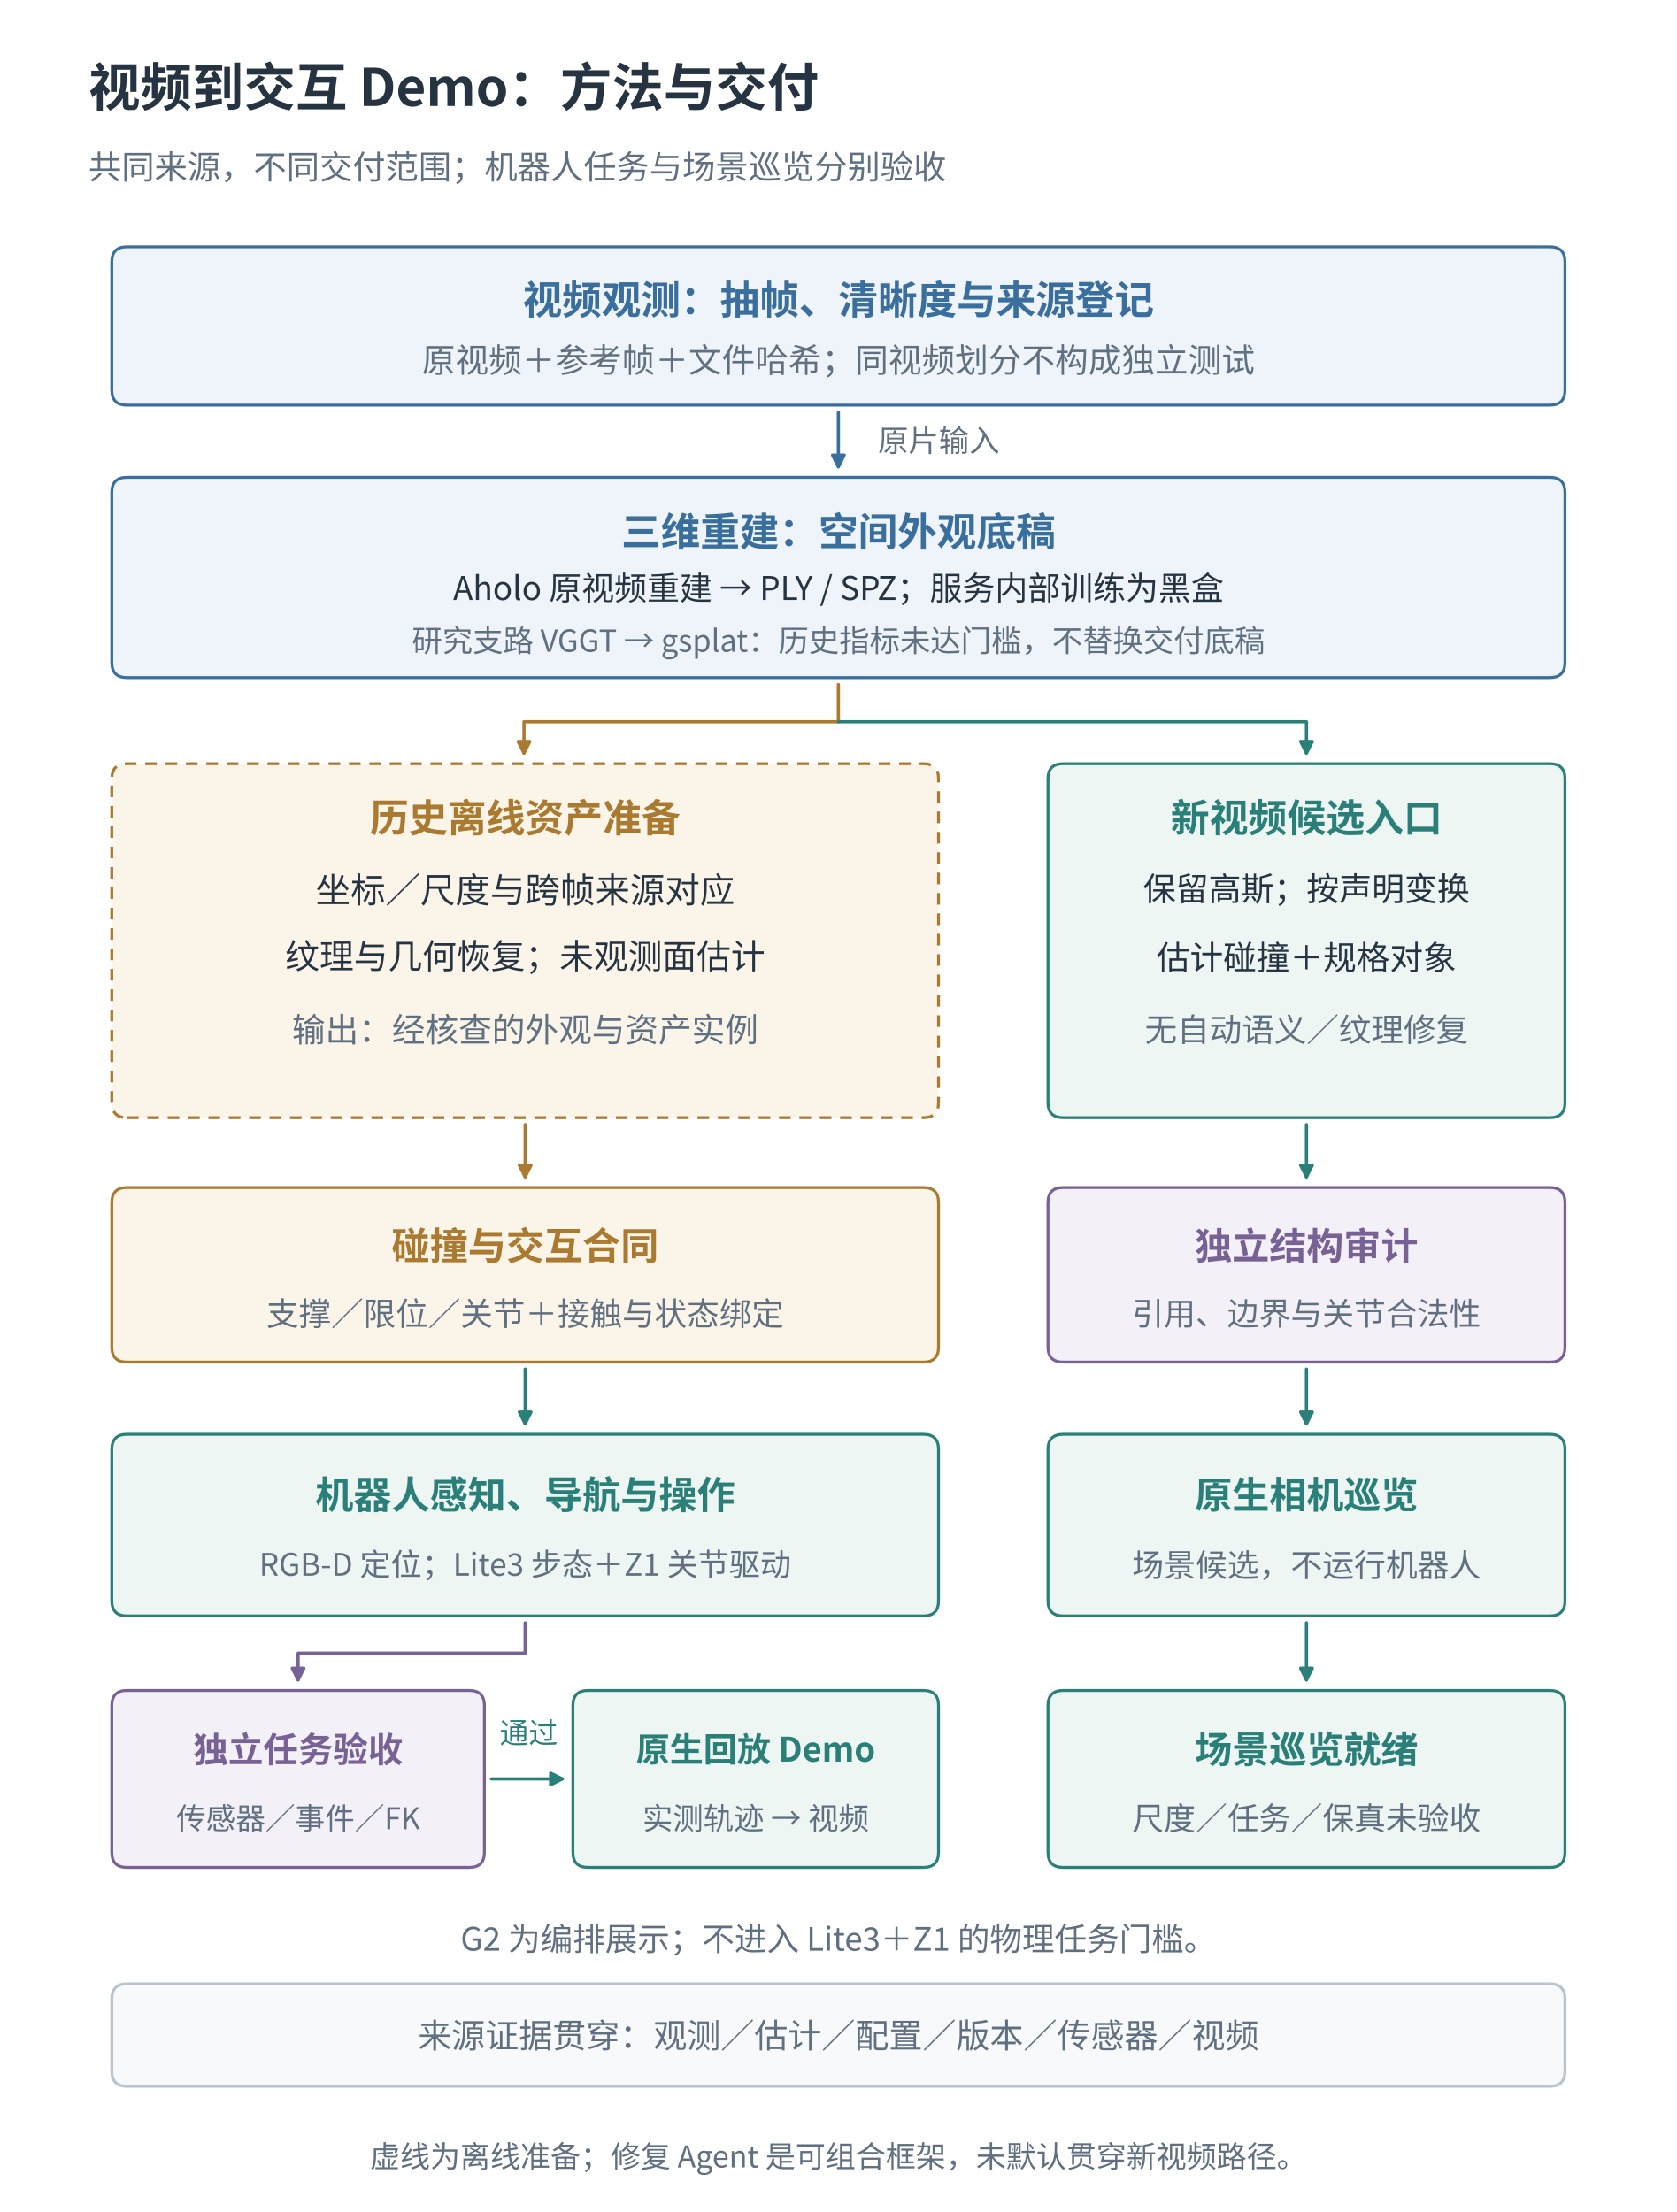
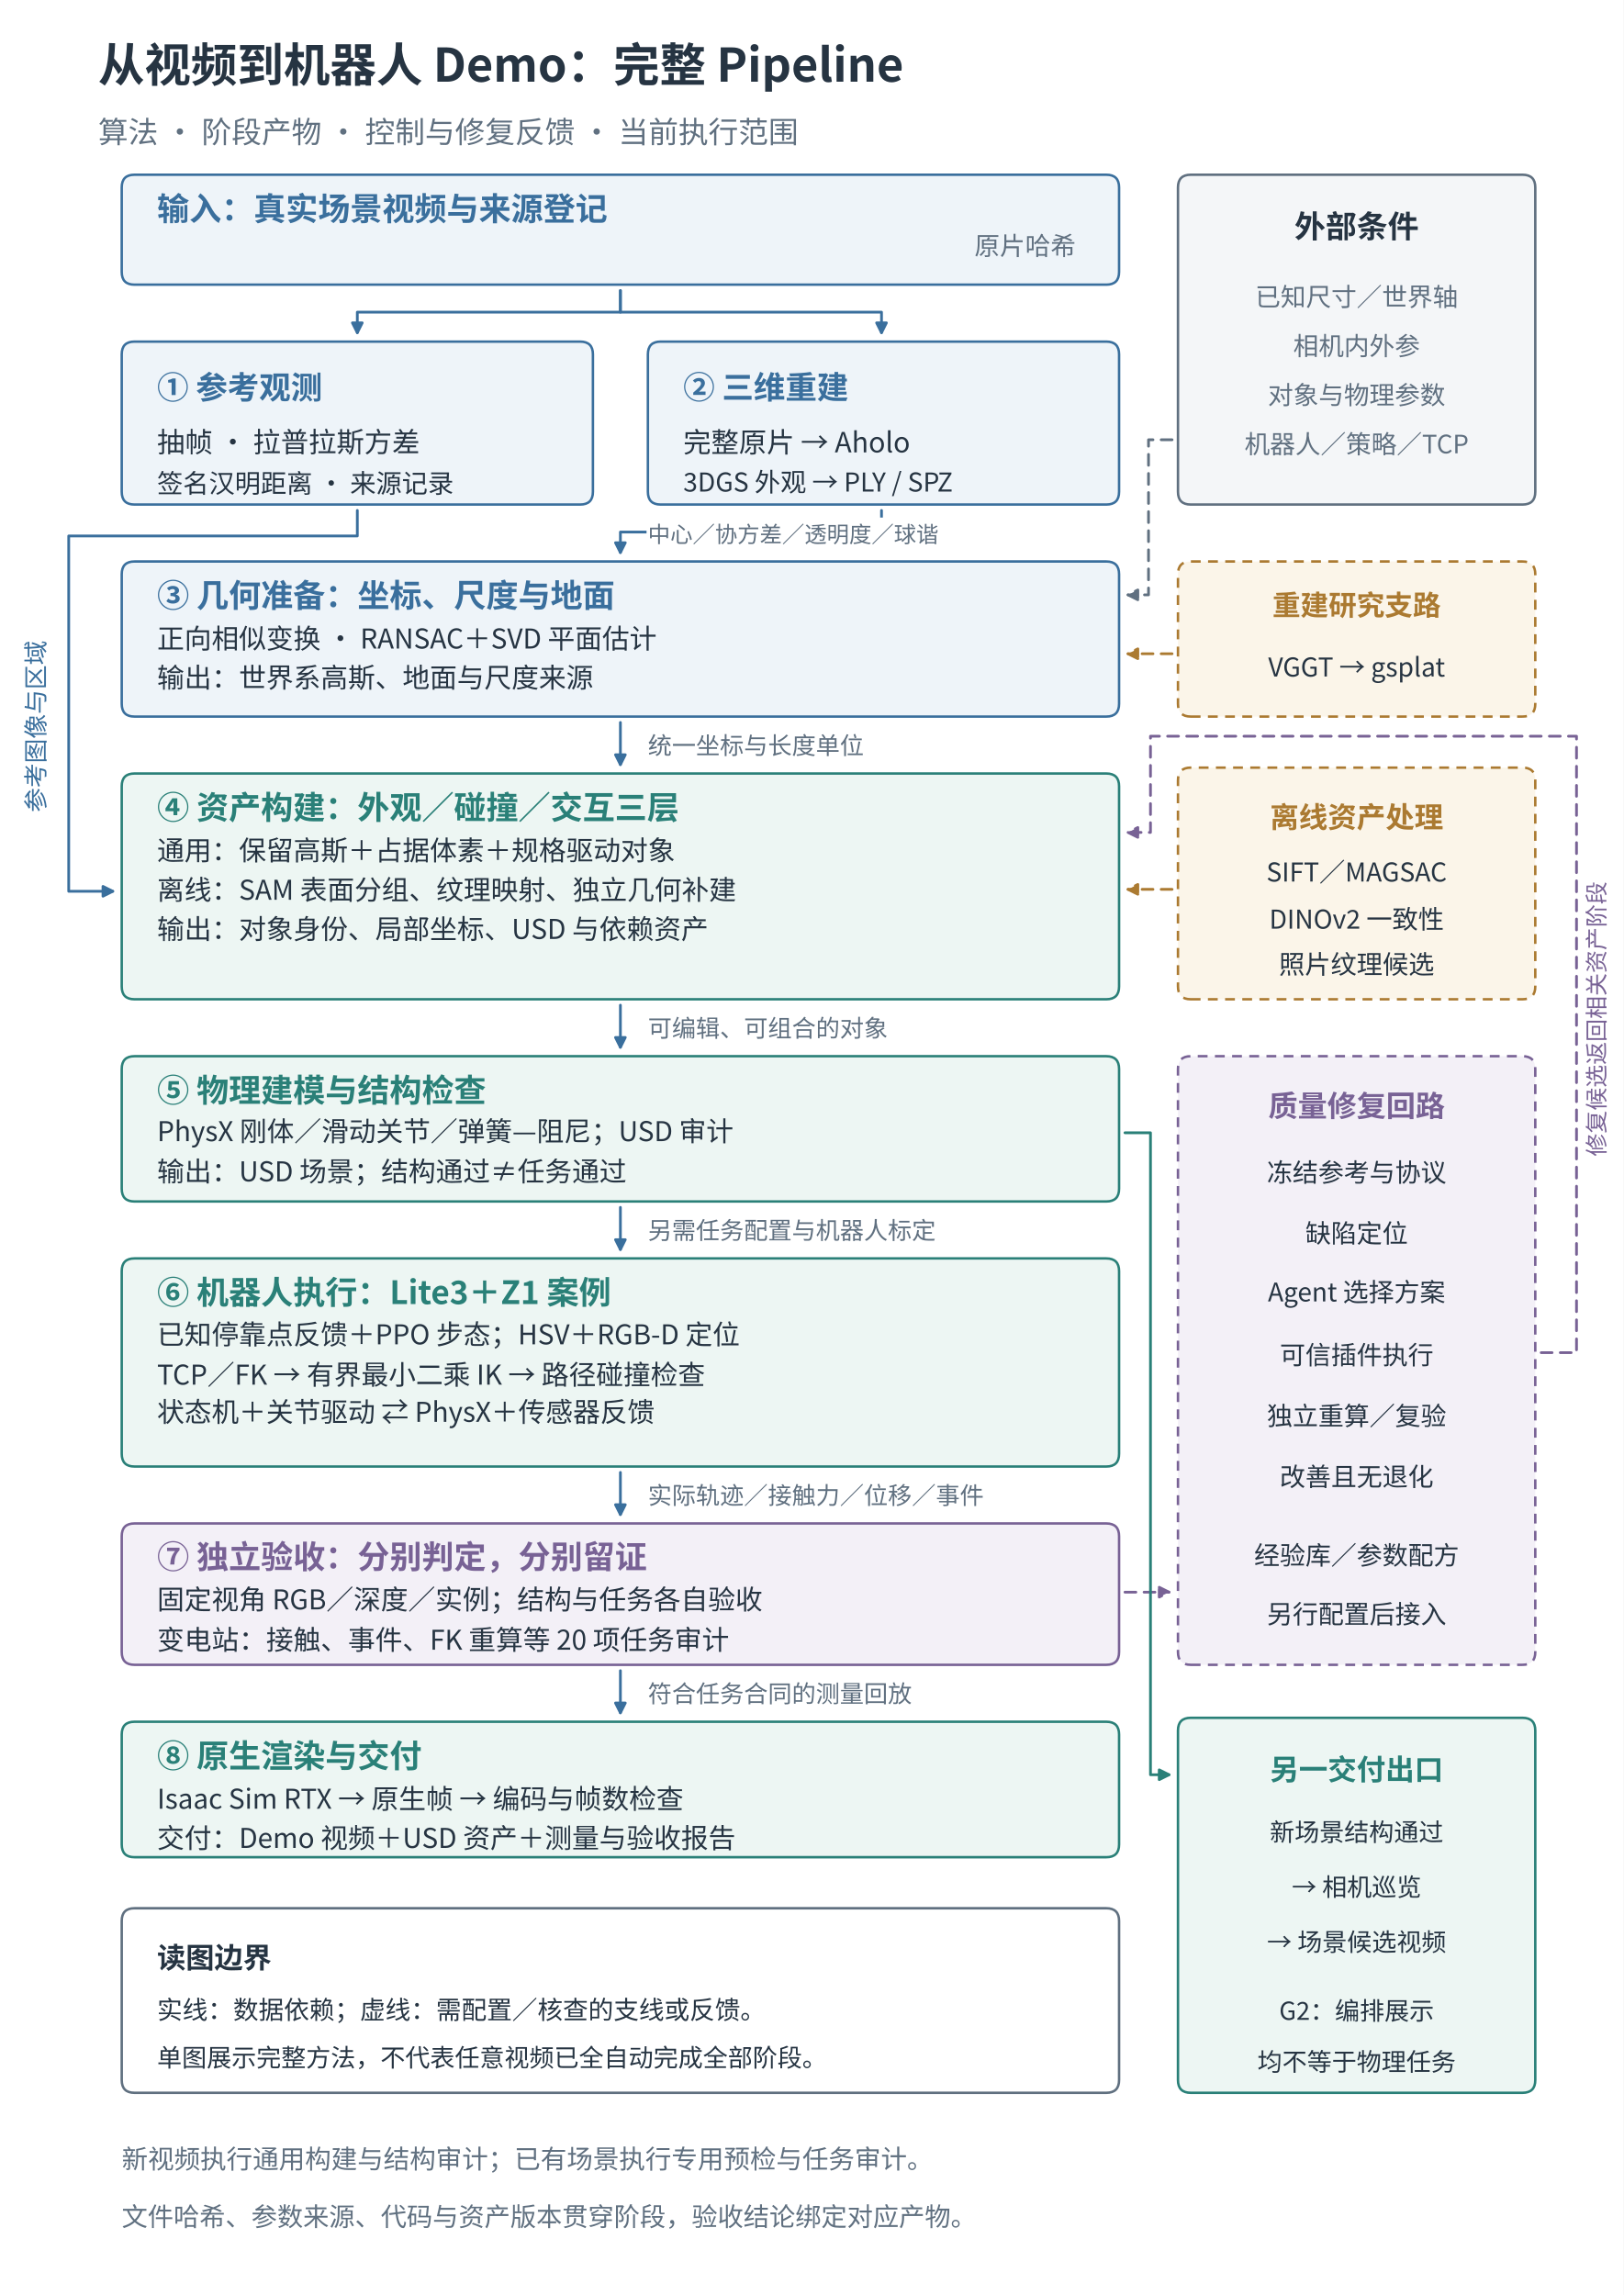
- <svg xmlns="http://www.w3.org/2000/svg" width="518.4pt" height="684pt" viewBox="0 0 518.4 684" version="1.1">
+ <svg xmlns="http://www.w3.org/2000/svg" width="595.44pt" height="841.68pt" viewBox="0 0 595.44 841.68" version="1.1">
  <defs>
    <style type="text/css">*{stroke-linejoin: round; stroke-linecap: butt}</style>
  </defs>
  <g id="figure_1">
    <g id="patch_1">
-       <path d="M 0 684 L 518.4 684 L 518.4 0 L 0 0 z " style="fill: #ffffff" />
+       <path d="M 0 841.68 L 595.44 841.68 L 595.44 0 L 0 0 z " style="fill: #ffffff" />
    </g>
    <g id="axes_1">
      <g id="patch_2">
-         <path d="M 39.24 125.28 L 479.16 125.28 Q 483.84 125.28 483.84 120.6 L 483.84 81 Q 483.84 76.32 479.16 76.32 L 39.24 76.32 Q 34.56 76.32 34.56 81 L 34.56 120.6 Q 34.56 125.28 39.24 125.28 z " clip-path="url(#pc854b49c52)" style="fill: #eef4f9; stroke: #3a6f9d; stroke-width: 0.9; stroke-linejoin: miter" />
+         <path d="M 49.32 104.4 L 405.72 104.4 Q 410.4 104.4 410.4 99.72 L 410.4 68.76 Q 410.4 64.08 405.72 64.08 L 49.32 64.08 Q 44.64 64.08 44.64 68.76 L 44.64 99.72 Q 44.64 104.4 49.32 104.4 z " clip-path="url(#p41fd74f9a5)" style="fill: #eef4f9; stroke: #3a6f9d; stroke-width: 0.9; stroke-linejoin: miter" />
      </g>
      <g id="patch_3">
-         <path d="M 39.24 209.52 L 479.16 209.52 Q 483.84 209.52 483.84 204.84 L 483.84 152.28 Q 483.84 147.6 479.16 147.6 L 39.24 147.6 Q 34.56 147.6 34.56 152.28 L 34.56 204.84 Q 34.56 209.52 39.24 209.52 z " clip-path="url(#pc854b49c52)" style="fill: #eef4f9; stroke: #3a6f9d; stroke-width: 0.9; stroke-linejoin: miter" />
+         <path d="M 49.32 185.04 L 212.76 185.04 Q 217.44 185.04 217.44 180.36 L 217.44 129.96 Q 217.44 125.28 212.76 125.28 L 49.32 125.28 Q 44.64 125.28 44.64 129.96 L 44.64 180.36 Q 44.64 185.04 49.32 185.04 z " clip-path="url(#p41fd74f9a5)" style="fill: #eef4f9; stroke: #3a6f9d; stroke-width: 0.9; stroke-linejoin: miter" />
      </g>
      <g id="patch_4">
-         <path d="M 39.24 345.6 L 285.48 345.6 Q 290.16 345.6 290.16 340.92 L 290.16 240.84 Q 290.16 236.16 285.48 236.16 L 39.24 236.16 Q 34.56 236.16 34.56 240.84 L 34.56 340.92 Q 34.56 345.6 39.24 345.6 z " clip-path="url(#pc854b49c52)" style="fill: #fbf5e9; stroke-dasharray: 3.6,2.7; stroke-dashoffset: 0; stroke: #ab7a31; stroke-width: 0.9; stroke-linejoin: miter" />
+         <path d="M 242.28 185.04 L 405.72 185.04 Q 410.4 185.04 410.4 180.36 L 410.4 129.96 Q 410.4 125.28 405.72 125.28 L 242.28 125.28 Q 237.6 125.28 237.6 129.96 L 237.6 180.36 Q 237.6 185.04 242.28 185.04 z " clip-path="url(#p41fd74f9a5)" style="fill: #eef4f9; stroke: #3a6f9d; stroke-width: 0.9; stroke-linejoin: miter" />
      </g>
      <g id="patch_5">
-         <path d="M 328.68 345.6 L 479.16 345.6 Q 483.84 345.6 483.84 340.92 L 483.84 240.84 Q 483.84 236.16 479.16 236.16 L 328.68 236.16 Q 324 236.16 324 240.84 L 324 340.92 Q 324 345.6 328.68 345.6 z " clip-path="url(#pc854b49c52)" style="fill: #edf6f3; stroke: #2a8078; stroke-width: 0.9; stroke-linejoin: miter" />
+         <path d="M 49.32 262.8 L 405.72 262.8 Q 410.4 262.8 410.4 258.12 L 410.4 210.6 Q 410.4 205.92 405.72 205.92 L 49.32 205.92 Q 44.64 205.92 44.64 210.6 L 44.64 258.12 Q 44.64 262.8 49.32 262.8 z " clip-path="url(#p41fd74f9a5)" style="fill: #eef4f9; stroke: #3a6f9d; stroke-width: 0.9; stroke-linejoin: miter" />
      </g>
      <g id="patch_6">
-         <path d="M 39.24 421.2 L 285.48 421.2 Q 290.16 421.2 290.16 416.52 L 290.16 371.88 Q 290.16 367.2 285.48 367.2 L 39.24 367.2 Q 34.56 367.2 34.56 371.88 L 34.56 416.52 Q 34.56 421.2 39.24 421.2 z " clip-path="url(#pc854b49c52)" style="fill: #fbf5e9; stroke: #ab7a31; stroke-width: 0.9; stroke-linejoin: miter" />
+         <path d="M 49.32 366.48 L 405.72 366.48 Q 410.4 366.48 410.4 361.8 L 410.4 288.36 Q 410.4 283.68 405.72 283.68 L 49.32 283.68 Q 44.64 283.68 44.64 288.36 L 44.64 361.8 Q 44.64 366.48 49.32 366.48 z " clip-path="url(#p41fd74f9a5)" style="fill: #edf6f3; stroke: #2a8078; stroke-width: 0.9; stroke-linejoin: miter" />
      </g>
      <g id="patch_7">
-         <path d="M 328.68 421.2 L 479.16 421.2 Q 483.84 421.2 483.84 416.52 L 483.84 371.88 Q 483.84 367.2 479.16 367.2 L 328.68 367.2 Q 324 367.2 324 371.88 L 324 416.52 Q 324 421.2 328.68 421.2 z " clip-path="url(#pc854b49c52)" style="fill: #f3f0f7; stroke: #786295; stroke-width: 0.9; stroke-linejoin: miter" />
+         <path d="M 49.32 440.64 L 405.72 440.64 Q 410.4 440.64 410.4 435.96 L 410.4 392.04 Q 410.4 387.36 405.72 387.36 L 49.32 387.36 Q 44.64 387.36 44.64 392.04 L 44.64 435.96 Q 44.64 440.64 49.32 440.64 z " clip-path="url(#p41fd74f9a5)" style="fill: #edf6f3; stroke: #2a8078; stroke-width: 0.9; stroke-linejoin: miter" />
      </g>
      <g id="patch_8">
-         <path d="M 39.24 499.68 L 285.48 499.68 Q 290.16 499.68 290.16 495 L 290.16 448.2 Q 290.16 443.52 285.48 443.52 L 39.24 443.52 Q 34.56 443.52 34.56 448.2 L 34.56 495 Q 34.56 499.68 39.24 499.68 z " clip-path="url(#pc854b49c52)" style="fill: #edf6f3; stroke: #2a8078; stroke-width: 0.9; stroke-linejoin: miter" />
+         <path d="M 49.32 537.84 L 405.72 537.84 Q 410.4 537.84 410.4 533.16 L 410.4 466.2 Q 410.4 461.52 405.72 461.52 L 49.32 461.52 Q 44.64 461.52 44.64 466.2 L 44.64 533.16 Q 44.64 537.84 49.32 537.84 z " clip-path="url(#p41fd74f9a5)" style="fill: #edf6f3; stroke: #2a8078; stroke-width: 0.9; stroke-linejoin: miter" />
      </g>
      <g id="patch_9">
-         <path d="M 328.68 499.68 L 479.16 499.68 Q 483.84 499.68 483.84 495 L 483.84 448.2 Q 483.84 443.52 479.16 443.52 L 328.68 443.52 Q 324 443.52 324 448.2 L 324 495 Q 324 499.68 328.68 499.68 z " clip-path="url(#pc854b49c52)" style="fill: #edf6f3; stroke: #2a8078; stroke-width: 0.9; stroke-linejoin: miter" />
+         <path d="M 49.32 610.56 L 405.72 610.56 Q 410.4 610.56 410.4 605.88 L 410.4 563.4 Q 410.4 558.72 405.72 558.72 L 49.32 558.72 Q 44.64 558.72 44.64 563.4 L 44.64 605.88 Q 44.64 610.56 49.32 610.56 z " clip-path="url(#p41fd74f9a5)" style="fill: #f3f0f7; stroke: #786295; stroke-width: 0.9; stroke-linejoin: miter" />
      </g>
      <g id="patch_10">
-         <path d="M 39.24 577.44 L 145.08 577.44 Q 149.76 577.44 149.76 572.76 L 149.76 527.4 Q 149.76 522.72 145.08 522.72 L 39.24 522.72 Q 34.56 522.72 34.56 527.4 L 34.56 572.76 Q 34.56 577.44 39.24 577.44 z " clip-path="url(#pc854b49c52)" style="fill: #f3f0f7; stroke: #786295; stroke-width: 0.9; stroke-linejoin: miter" />
+         <path d="M 49.32 681.12 L 405.72 681.12 Q 410.4 681.12 410.4 676.44 L 410.4 636.12 Q 410.4 631.44 405.72 631.44 L 49.32 631.44 Q 44.64 631.44 44.64 636.12 L 44.64 676.44 Q 44.64 681.12 49.32 681.12 z " clip-path="url(#p41fd74f9a5)" style="fill: #edf6f3; stroke: #2a8078; stroke-width: 0.9; stroke-linejoin: miter" />
      </g>
      <g id="patch_11">
-         <path d="M 181.8 577.44 L 285.48 577.44 Q 290.16 577.44 290.16 572.76 L 290.16 527.4 Q 290.16 522.72 285.48 522.72 L 181.8 522.72 Q 177.12 522.72 177.12 527.4 L 177.12 572.76 Q 177.12 577.44 181.8 577.44 z " clip-path="url(#pc854b49c52)" style="fill: #edf6f3; stroke: #2a8078; stroke-width: 0.9; stroke-linejoin: miter" />
+         <path d="M 436.68 185.04 L 558.36 185.04 Q 563.04 185.04 563.04 180.36 L 563.04 68.76 Q 563.04 64.08 558.36 64.08 L 436.68 64.08 Q 432 64.08 432 68.76 L 432 180.36 Q 432 185.04 436.68 185.04 z " clip-path="url(#p41fd74f9a5)" style="fill: #f4f6f8; stroke: #607080; stroke-width: 0.9; stroke-linejoin: miter" />
      </g>
      <g id="patch_12">
-         <path d="M 328.68 577.44 L 479.16 577.44 Q 483.84 577.44 483.84 572.76 L 483.84 527.4 Q 483.84 522.72 479.16 522.72 L 328.68 522.72 Q 324 522.72 324 527.4 L 324 572.76 Q 324 577.44 328.68 577.44 z " clip-path="url(#pc854b49c52)" style="fill: #edf6f3; stroke: #2a8078; stroke-width: 0.9; stroke-linejoin: miter" />
+         <path d="M 436.68 262.8 L 558.36 262.8 Q 563.04 262.8 563.04 258.12 L 563.04 210.6 Q 563.04 205.92 558.36 205.92 L 436.68 205.92 Q 432 205.92 432 210.6 L 432 258.12 Q 432 262.8 436.68 262.8 z " clip-path="url(#p41fd74f9a5)" style="fill: #fbf5e9; stroke-dasharray: 3.6,2.7; stroke-dashoffset: 0; stroke: #ab7a31; stroke-width: 0.9; stroke-linejoin: miter" />
      </g>
      <g id="patch_13">
-         <path d="M 39.24 645.12 L 479.16 645.12 Q 483.84 645.12 483.84 640.44 L 483.84 618.12 Q 483.84 613.44 479.16 613.44 L 39.24 613.44 Q 34.56 613.44 34.56 618.12 L 34.56 640.44 Q 34.56 645.12 39.24 645.12 z " clip-path="url(#pc854b49c52)" style="fill: #f7f9fa; stroke: #b8c4ce; stroke-width: 0.9; stroke-linejoin: miter" />
+         <path d="M 436.68 366.48 L 558.36 366.48 Q 563.04 366.48 563.04 361.8 L 563.04 286.2 Q 563.04 281.52 558.36 281.52 L 436.68 281.52 Q 432 281.52 432 286.2 L 432 361.8 Q 432 366.48 436.68 366.48 z " clip-path="url(#p41fd74f9a5)" style="fill: #fbf5e9; stroke-dasharray: 3.6,2.7; stroke-dashoffset: 0; stroke: #ab7a31; stroke-width: 0.9; stroke-linejoin: miter" />
      </g>
      <g id="patch_14">
-         <path d="M 259.2 127.44 L 259.2 144.322 " clip-path="url(#pc854b49c52)" style="fill: none; stroke: #3a6f9d; stroke-linecap: round" />
-         <path d="M 261 140.722 L 259.2 144.322 L 257.4 140.722 z " clip-path="url(#pc854b49c52)" style="fill: #3a6f9d; stroke: #3a6f9d; stroke-linecap: round" />
+         <path d="M 436.68 610.56 L 558.36 610.56 Q 563.04 610.56 563.04 605.88 L 563.04 392.04 Q 563.04 387.36 558.36 387.36 L 436.68 387.36 Q 432 387.36 432 392.04 L 432 605.88 Q 432 610.56 436.68 610.56 z " clip-path="url(#p41fd74f9a5)" style="fill: #f3f0f7; stroke-dasharray: 3.6,2.7; stroke-dashoffset: 0; stroke: #786295; stroke-width: 0.9; stroke-linejoin: miter" />
      </g>
      <g id="patch_15">
-         <path d="M 259.2 211.68 L 259.2 223.2 L 162 223.2 L 162 232.882 " clip-path="url(#pc854b49c52)" style="fill: none; stroke: #ab7a31; stroke-linecap: round" />
-         <path d="M 163.8 229.282 L 162 232.882 L 160.2 229.282 z " clip-path="url(#pc854b49c52)" style="fill: #ab7a31; stroke: #ab7a31; stroke-linecap: round" />
+         <path d="M 436.68 767.52 L 558.36 767.52 Q 563.04 767.52 563.04 762.84 L 563.04 634.68 Q 563.04 630 558.36 630 L 436.68 630 Q 432 630 432 634.68 L 432 762.84 Q 432 767.52 436.68 767.52 z " clip-path="url(#p41fd74f9a5)" style="fill: #edf6f3; stroke: #2a8078; stroke-width: 0.9; stroke-linejoin: miter" />
      </g>
      <g id="patch_16">
-         <path d="M 259.2 223.2 L 403.92 223.2 L 403.92 232.882 " clip-path="url(#pc854b49c52)" style="fill: none; stroke: #2a8078; stroke-linecap: round" />
-         <path d="M 405.72 229.282 L 403.92 232.882 L 402.12 229.282 z " clip-path="url(#pc854b49c52)" style="fill: #2a8078; stroke: #2a8078; stroke-linecap: round" />
+         <path d="M 49.32 767.52 L 405.72 767.52 Q 410.4 767.52 410.4 762.84 L 410.4 704.52 Q 410.4 699.84 405.72 699.84 L 49.32 699.84 Q 44.64 699.84 44.64 704.52 L 44.64 762.84 Q 44.64 767.52 49.32 767.52 z " clip-path="url(#p41fd74f9a5)" style="fill: #ffffff; stroke: #607080; stroke-width: 0.9; stroke-linejoin: miter" />
      </g>
      <g id="patch_17">
-         <path d="M 162.36 347.76 L 162.36 363.922 " clip-path="url(#pc854b49c52)" style="fill: none; stroke: #ab7a31; stroke-linecap: round" />
-         <path d="M 164.16 360.322 L 162.36 363.922 L 160.56 360.322 z " clip-path="url(#pc854b49c52)" style="fill: #ab7a31; stroke: #ab7a31; stroke-linecap: round" />
+         <path d="M 227.52 106.56 L 227.52 114.48 L 131.04 114.48 L 131.04 122.002 " clip-path="url(#p41fd74f9a5)" style="fill: none; stroke: #3a6f9d; stroke-linecap: round" />
+         <path d="M 132.84 118.402 L 131.04 122.002 L 129.24 118.402 z " clip-path="url(#p41fd74f9a5)" style="fill: #3a6f9d; stroke: #3a6f9d; stroke-linecap: round" />
      </g>
      <g id="patch_18">
-         <path d="M 403.92 347.76 L 403.92 363.922 " clip-path="url(#pc854b49c52)" style="fill: none; stroke: #2a8078; stroke-linecap: round" />
-         <path d="M 405.72 360.322 L 403.92 363.922 L 402.12 360.322 z " clip-path="url(#pc854b49c52)" style="fill: #2a8078; stroke: #2a8078; stroke-linecap: round" />
+         <path d="M 227.52 106.56 L 227.52 114.48 L 323.28 114.48 L 323.28 122.002 " clip-path="url(#p41fd74f9a5)" style="fill: none; stroke: #3a6f9d; stroke-linecap: round" />
+         <path d="M 325.08 118.402 L 323.28 122.002 L 321.48 118.402 z " clip-path="url(#p41fd74f9a5)" style="fill: #3a6f9d; stroke: #3a6f9d; stroke-linecap: round" />
      </g>
      <g id="patch_19">
-         <path d="M 162.36 423.36 L 162.36 440.242 " clip-path="url(#pc854b49c52)" style="fill: none; stroke: #2a8078; stroke-linecap: round" />
-         <path d="M 164.16 436.642 L 162.36 440.242 L 160.56 436.642 z " clip-path="url(#pc854b49c52)" style="fill: #2a8078; stroke: #2a8078; stroke-linecap: round" />
+         <path d="M 323.28 187.2 L 323.28 195.12 L 227.52 195.12 L 227.52 202.642 " clip-path="url(#p41fd74f9a5)" style="fill: none; stroke: #3a6f9d; stroke-linecap: round" />
+         <path d="M 229.32 199.042 L 227.52 202.642 L 225.72 199.042 z " clip-path="url(#p41fd74f9a5)" style="fill: #3a6f9d; stroke: #3a6f9d; stroke-linecap: round" />
      </g>
      <g id="patch_20">
-         <path d="M 403.92 423.36 L 403.92 440.242 " clip-path="url(#pc854b49c52)" style="fill: none; stroke: #2a8078; stroke-linecap: round" />
-         <path d="M 405.72 436.642 L 403.92 440.242 L 402.12 436.642 z " clip-path="url(#pc854b49c52)" style="fill: #2a8078; stroke: #2a8078; stroke-linecap: round" />
+         <path d="M 227.52 264.96 L 227.52 280.402 " clip-path="url(#p41fd74f9a5)" style="fill: none; stroke: #3a6f9d; stroke-linecap: round" />
+         <path d="M 229.32 276.802 L 227.52 280.402 L 225.72 276.802 z " clip-path="url(#p41fd74f9a5)" style="fill: #3a6f9d; stroke: #3a6f9d; stroke-linecap: round" />
      </g>
      <g id="patch_21">
-         <path d="M 162.36 501.84 L 162.36 511.2 L 92.16 511.2 L 92.16 519.442 " clip-path="url(#pc854b49c52)" style="fill: none; stroke: #786295; stroke-linecap: round" />
-         <path d="M 93.96 515.842 L 92.16 519.442 L 90.36 515.842 z " clip-path="url(#pc854b49c52)" style="fill: #786295; stroke: #786295; stroke-linecap: round" />
+         <path d="M 131.04 187.2 L 131.04 196.56 L 25.2 196.56 L 25.2 326.88 L 41.362 326.88 " clip-path="url(#p41fd74f9a5)" style="fill: none; stroke: #3a6f9d; stroke-linecap: round" />
+         <path d="M 37.762 325.08 L 41.362 326.88 L 37.762 328.68 z " clip-path="url(#p41fd74f9a5)" style="fill: #3a6f9d; stroke: #3a6f9d; stroke-linecap: round" />
      </g>
      <g id="patch_22">
-         <path d="M 151.92 550.08 L 173.842 550.08 " clip-path="url(#pc854b49c52)" style="fill: none; stroke: #2a8078; stroke-linecap: round" />
-         <path d="M 170.242 548.28 L 173.842 550.08 L 170.242 551.88 z " clip-path="url(#pc854b49c52)" style="fill: #2a8078; stroke: #2a8078; stroke-linecap: round" />
+         <path d="M 227.52 368.64 L 227.52 384.082 " clip-path="url(#p41fd74f9a5)" style="fill: none; stroke: #3a6f9d; stroke-linecap: round" />
+         <path d="M 229.32 380.482 L 227.52 384.082 L 225.72 380.482 z " clip-path="url(#p41fd74f9a5)" style="fill: #3a6f9d; stroke: #3a6f9d; stroke-linecap: round" />
      </g>
      <g id="patch_23">
-         <path d="M 403.92 501.84 L 403.92 519.442 " clip-path="url(#pc854b49c52)" style="fill: none; stroke: #2a8078; stroke-linecap: round" />
-         <path d="M 405.72 515.842 L 403.92 519.442 L 402.12 515.842 z " clip-path="url(#pc854b49c52)" style="fill: #2a8078; stroke: #2a8078; stroke-linecap: round" />
+         <path d="M 227.52 442.8 L 227.52 458.242 " clip-path="url(#p41fd74f9a5)" style="fill: none; stroke: #3a6f9d; stroke-linecap: round" />
+         <path d="M 229.32 454.642 L 227.52 458.242 L 225.72 454.642 z " clip-path="url(#p41fd74f9a5)" style="fill: #3a6f9d; stroke: #3a6f9d; stroke-linecap: round" />
+       </g>
+       <g id="patch_24">
+         <path d="M 227.52 540 L 227.52 555.442 " clip-path="url(#p41fd74f9a5)" style="fill: none; stroke: #3a6f9d; stroke-linecap: round" />
+         <path d="M 229.32 551.842 L 227.52 555.442 L 225.72 551.842 z " clip-path="url(#p41fd74f9a5)" style="fill: #3a6f9d; stroke: #3a6f9d; stroke-linecap: round" />
+       </g>
+       <g id="patch_25">
+         <path d="M 227.52 612.72 L 227.52 628.162 " clip-path="url(#p41fd74f9a5)" style="fill: none; stroke: #3a6f9d; stroke-linecap: round" />
+         <path d="M 229.32 624.562 L 227.52 628.162 L 225.72 624.562 z " clip-path="url(#p41fd74f9a5)" style="fill: #3a6f9d; stroke: #3a6f9d; stroke-linecap: round" />
+       </g>
+       <g id="patch_26">
+         <path d="M 429.84 161.28 L 421.2 161.28 L 421.2 218.16 L 413.678 218.16 " clip-path="url(#p41fd74f9a5)" style="fill: none; stroke-dasharray: 4,3; stroke-dashoffset: 0; stroke: #607080; stroke-linecap: round" />
+         <path d="M 417.278 219.96 L 413.678 218.16 L 417.278 216.36 z " clip-path="url(#p41fd74f9a5)" style="fill: #607080; stroke-dasharray: 4,3; stroke-dashoffset: 0; stroke: #607080; stroke-linecap: round" />
+       </g>
+       <g id="patch_27">
+         <path d="M 429.84 239.76 L 413.678 239.76 " clip-path="url(#p41fd74f9a5)" style="fill: none; stroke-dasharray: 4,3; stroke-dashoffset: 0; stroke: #ab7a31; stroke-linecap: round" />
+         <path d="M 417.278 241.56 L 413.678 239.76 L 417.278 237.96 z " clip-path="url(#p41fd74f9a5)" style="fill: #ab7a31; stroke-dasharray: 4,3; stroke-dashoffset: 0; stroke: #ab7a31; stroke-linecap: round" />
+       </g>
+       <g id="patch_28">
+         <path d="M 429.84 326.16 L 413.678 326.16 " clip-path="url(#p41fd74f9a5)" style="fill: none; stroke-dasharray: 4,3; stroke-dashoffset: 0; stroke: #ab7a31; stroke-linecap: round" />
+         <path d="M 417.278 327.96 L 413.678 326.16 L 417.278 324.36 z " clip-path="url(#p41fd74f9a5)" style="fill: #ab7a31; stroke-dasharray: 4,3; stroke-dashoffset: 0; stroke: #ab7a31; stroke-linecap: round" />
+       </g>
+       <g id="patch_29">
+         <path d="M 412.56 583.92 L 428.722 583.92 " clip-path="url(#p41fd74f9a5)" style="fill: none; stroke-dasharray: 4,3; stroke-dashoffset: 0; stroke: #786295; stroke-linecap: round" />
+         <path d="M 425.122 582.12 L 428.722 583.92 L 425.122 585.72 z " clip-path="url(#p41fd74f9a5)" style="fill: #786295; stroke-dasharray: 4,3; stroke-dashoffset: 0; stroke: #786295; stroke-linecap: round" />
+       </g>
+       <g id="patch_30">
+         <path d="M 565.2 496.08 L 578.16 496.08 L 578.16 270 L 421.92 270 L 421.92 305.28 L 413.678 305.28 " clip-path="url(#p41fd74f9a5)" style="fill: none; stroke-dasharray: 4,3; stroke-dashoffset: 0; stroke: #786295; stroke-linecap: round" />
+         <path d="M 417.278 307.08 L 413.678 305.28 L 417.278 303.48 z " clip-path="url(#p41fd74f9a5)" style="fill: #786295; stroke-dasharray: 4,3; stroke-dashoffset: 0; stroke: #786295; stroke-linecap: round" />
+       </g>
+       <g id="patch_31">
+         <path d="M 412.56 415.44 L 421.92 415.44 L 421.92 650.88 L 428.722 650.88 " clip-path="url(#p41fd74f9a5)" style="fill: none; stroke: #2a8078; stroke-linecap: round" />
+         <path d="M 425.122 649.08 L 428.722 650.88 L 425.122 652.68 z " clip-path="url(#p41fd74f9a5)" style="fill: #2a8078; stroke: #2a8078; stroke-linecap: round" />
      </g>
      <g id="text_1">
-         <text style="font-weight: 700; font-size: 16px; font-family: 'Noto Sans CJK SC'; text-anchor: start; fill: #263442" x="27.36" y="32.784" transform="rotate(-0 27.36 32.78375)">视频到交互 Demo：方法与交付</text>
+         <text style="font-weight: 700; font-size: 17px; font-family: 'Noto Sans CJK SC'; text-anchor: start; fill: #263442" x="36" y="29.97" transform="rotate(-0 36 29.97047)">从视频到机器人 Demo：完整 Pipeline</text>
      </g>
      <g id="text_2">
-         <text style="font-size: 10.2px; font-family: 'Noto Sans CJK SC'; text-anchor: start; fill: #607080" x="27.36" y="55.349" transform="rotate(-0 27.36 55.34944)">共同来源，不同交付范围；机器人任务与场景巡览分别验收</text>
+         <text style="font-size: 11px; font-family: 'Noto Sans CJK SC'; text-anchor: start; fill: #607080" x="36" y="52.414" transform="rotate(-0 36 52.41398)">算法 · 阶段产物 · 控制与修复反馈 · 当前执行范围</text>
      </g>
      <g id="text_3">
-         <text style="font-weight: 700; font-size: 12.2px; font-family: 'Noto Sans CJK SC'; text-anchor: middle; fill: #3a6f9d" x="259.2" y="97.125" transform="rotate(-0 259.2 97.12519)">视频观测：抽帧、清晰度与来源登记</text>
+         <text style="font-weight: 700; font-size: 11.8px; font-family: 'Noto Sans CJK SC'; text-anchor: start; fill: #3a6f9d" x="57.6" y="80.845" transform="rotate(-0 57.6 80.84548)">输入：真实场景视频与来源登记</text>
      </g>
      <g id="text_4">
-         <text style="font-size: 10.3px; font-family: 'Noto Sans CJK SC'; text-anchor: middle; fill: #607080" x="259.2" y="115.105" transform="rotate(-0 259.2 115.1046)">原视频＋参考帧＋文件哈希；同视频划分不构成独立测试</text>
+         <text style="font-size: 9.3px; font-family: 'Noto Sans CJK SC'; text-anchor: end; fill: #607080" x="394.56" y="93.53" transform="rotate(-0 394.56 93.52964)">原片哈希</text>
      </g>
      <g id="text_5">
-         <text style="font-size: 9.4px; font-family: 'Noto Sans CJK SC'; text-anchor: start; fill: #607080" x="271.44" y="139.656" transform="rotate(-0 271.44 139.6564)">原片输入</text>
+         <text style="font-weight: 700; font-size: 11.6px; font-family: 'Noto Sans CJK SC'; text-anchor: start; fill: #3a6f9d" x="57.6" y="146.306" transform="rotate(-0 57.6 146.306)">① 参考观测</text>
      </g>
      <g id="text_6">
-         <text style="font-weight: 700; font-size: 12.2px; font-family: 'Noto Sans CJK SC'; text-anchor: middle; fill: #3a6f9d" x="259.2" y="168.839" transform="rotate(-0 259.2 168.8389)">三维重建：空间外观底稿</text>
+         <text style="font-size: 10.2px; font-family: 'Noto Sans CJK SC'; text-anchor: start; fill: #263442" x="57.6" y="165.835" transform="rotate(-0 57.6 165.8354)">抽帧 · 拉普拉斯方差</text>
      </g>
      <g id="text_7">
-         <text style="font-size: 10.1px; font-family: 'Noto Sans CJK SC'; text-anchor: middle; fill: #263442" x="259.2" y="185.528" transform="rotate(-0 259.2 185.5277)">Aholo 原视频重建 → PLY / SPZ；服务内部训练为黑盒</text>
+         <text style="font-size: 9.5px; font-family: 'Noto Sans CJK SC'; text-anchor: start; fill: #263442" x="57.6" y="180.73" transform="rotate(-0 57.6 180.73)">签名汉明距离 · 来源记录</text>
      </g>
      <g id="text_8">
-         <text style="font-size: 9.4px; font-family: 'Noto Sans CJK SC'; text-anchor: middle; fill: #607080" x="259.2" y="201.536" transform="rotate(-0 259.2 201.5356)">研究支路 VGGT → gsplat：历史指标未达门槛，不替换交付底稿</text>
+         <text style="font-weight: 700; font-size: 11.6px; font-family: 'Noto Sans CJK SC'; text-anchor: start; fill: #3a6f9d" x="250.56" y="146.253" transform="rotate(-0 250.56 146.2534)">② 三维重建</text>
      </g>
      <g id="text_9">
-         <text style="font-weight: 700; font-size: 12px; font-family: 'Noto Sans CJK SC'; text-anchor: middle; fill: #ab7a31" x="162.36" y="257.262" transform="rotate(-0 162.36 257.2622)">历史离线资产准备</text>
+         <text style="font-size: 10.2px; font-family: 'Noto Sans CJK SC'; text-anchor: start; fill: #263442" x="250.56" y="165.912" transform="rotate(-0 250.56 165.9119)">完整原片 → Aholo</text>
      </g>
      <g id="text_10">
-         <text style="font-size: 10.8px; font-family: 'Noto Sans CJK SC'; text-anchor: middle; fill: #263442" x="162.36" y="279.149" transform="rotate(-0 162.36 279.1491)">坐标／尺度与跨帧来源对应</text>
+         <text style="font-size: 9.5px; font-family: 'Noto Sans CJK SC'; text-anchor: start; fill: #263442" x="250.56" y="180.264" transform="rotate(-0 250.56 180.2639)">3DGS 外观 → PLY / SPZ</text>
      </g>
      <g id="text_11">
-         <text style="font-size: 10.6px; font-family: 'Noto Sans CJK SC'; text-anchor: middle; fill: #263442" x="162.36" y="299.53" transform="rotate(-0 162.36 299.5298)">纹理与几何恢复；未观测面估计</text>
+         <g id="patch_32">
+           <path d="M 237.108 201.867 L 344.692 201.867 L 344.692 189.813 L 237.108 189.813 z " style="fill: #ffffff" />
+         </g>
+         <text style="font-size: 8.2px; font-family: 'Noto Sans CJK SC'; text-anchor: start; fill: #607080" x="237.6" y="198.952" transform="rotate(-0 237.6 198.9515)">中心／协方差／透明度／球谐</text>
      </g>
      <g id="text_12">
-         <text style="font-size: 10.3px; font-family: 'Noto Sans CJK SC'; text-anchor: middle; fill: #607080" x="162.36" y="322.154" transform="rotate(-0 162.36 322.154)">输出：经核查的外观与资产实例</text>
+         <text style="font-weight: 700; font-size: 11.8px; font-family: 'Noto Sans CJK SC'; text-anchor: start; fill: #3a6f9d" x="57.6" y="222.662" transform="rotate(-0 57.6 222.6615)">③ 几何准备：坐标、尺度与地面</text>
      </g>
      <g id="text_13">
-         <text style="font-weight: 700; font-size: 12px; font-family: 'Noto Sans CJK SC'; text-anchor: middle; fill: #2a8078" x="403.92" y="257.25" transform="rotate(-0 403.92 257.25)">新视频候选入口</text>
+         <text style="font-size: 10px; font-family: 'Noto Sans CJK SC'; text-anchor: start; fill: #263442" x="57.6" y="237.835" transform="rotate(-0 57.6 237.8352)">正向相似变换 · RANSAC＋SVD 平面估计</text>
      </g>
      <g id="text_14">
-         <text style="font-size: 10.1px; font-family: 'Noto Sans CJK SC'; text-anchor: middle; fill: #263442" x="403.92" y="278.515" transform="rotate(-0 403.92 278.515)">保留高斯；按声明变换</text>
+         <text style="font-size: 10px; font-family: 'Noto Sans CJK SC'; text-anchor: start; fill: #263442" x="57.6" y="252.15" transform="rotate(-0 57.6 252.15)">输出：世界系高斯、地面与尺度来源</text>
      </g>
      <g id="text_15">
-         <text style="font-size: 10.3px; font-family: 'Noto Sans CJK SC'; text-anchor: middle; fill: #263442" x="403.92" y="299.855" transform="rotate(-0 403.92 299.8549)">估计碰撞＋规格对象</text>
+         <text style="font-size: 8.8px; font-family: 'Noto Sans CJK SC'; text-anchor: start; fill: #607080" x="237.6" y="276.615" transform="rotate(-0 237.6 276.6149)">统一坐标与长度单位</text>
      </g>
      <g id="text_16">
-         <text style="font-size: 10px; font-family: 'Noto Sans CJK SC'; text-anchor: middle; fill: #607080" x="403.92" y="322.04" transform="rotate(-0 403.92 322.04)">无自动语义／纹理修复</text>
+         <text style="font-weight: 700; font-size: 11.8px; font-family: 'Noto Sans CJK SC'; text-anchor: start; fill: #2a8078" x="57.6" y="300.404" transform="rotate(-0 57.6 300.404)">④ 资产构建：外观／碰撞／交互三层</text>
      </g>
      <g id="text_17">
-         <text style="font-weight: 700; font-size: 11.8px; font-family: 'Noto Sans CJK SC'; text-anchor: middle; fill: #ab7a31" x="162.36" y="389.569" transform="rotate(-0 162.36 389.5695)">碰撞与交互合同</text>
+         <text style="font-size: 10px; font-family: 'Noto Sans CJK SC'; text-anchor: start; fill: #263442" x="57.6" y="315.505" transform="rotate(-0 57.6 315.5053)">通用：保留高斯＋占据体素＋规格驱动对象</text>
      </g>
      <g id="text_18">
-         <text style="font-size: 10px; font-family: 'Noto Sans CJK SC'; text-anchor: middle; fill: #607080" x="162.36" y="409.885" transform="rotate(-0 162.36 409.8855)">支撑／限位／关节＋接触与状态绑定</text>
+         <text style="font-size: 10px; font-family: 'Noto Sans CJK SC'; text-anchor: start; fill: #263442" x="57.6" y="329.98" transform="rotate(-0 57.6 329.9803)">离线：SAM 表面分组、纹理映射、独立几何补建</text>
      </g>
      <g id="text_19">
-         <text style="font-weight: 700; font-size: 11.5px; font-family: 'Noto Sans CJK SC'; text-anchor: middle; fill: #786295" x="403.92" y="389.459" transform="rotate(-0 403.92 389.4592)">独立结构审计</text>
+         <text style="font-size: 10px; font-family: 'Noto Sans CJK SC'; text-anchor: start; fill: #263442" x="57.6" y="344.34" transform="rotate(-0 57.6 344.3405)">输出：对象身份、局部坐标、USD 与依赖资产</text>
      </g>
      <g id="text_20">
-         <text style="font-size: 9.8px; font-family: 'Noto Sans CJK SC'; text-anchor: middle; fill: #607080" x="403.92" y="409.789" transform="rotate(-0 403.92 409.7895)">引用、边界与关节合法性</text>
+         <text style="font-size: 9px; font-family: 'Noto Sans CJK SC'; fill: #3a6f9d" transform="translate(16.39336 297.9) rotate(-90)">参考图像与区域</text>
      </g>
      <g id="text_21">
-         <text style="font-weight: 700; font-size: 11.8px; font-family: 'Noto Sans CJK SC'; text-anchor: middle; fill: #2a8078" x="162.36" y="466.537" transform="rotate(-0 162.36 466.5368)">机器人感知、导航与操作</text>
+         <text style="font-size: 8.8px; font-family: 'Noto Sans CJK SC'; text-anchor: start; fill: #607080" x="237.6" y="380.29" transform="rotate(-0 237.6 380.2901)">可编辑、可组合的对象</text>
      </g>
      <g id="text_22">
-         <text style="font-size: 9.6px; font-family: 'Noto Sans CJK SC'; text-anchor: middle; fill: #607080" x="162.36" y="487.248" transform="rotate(-0 162.36 487.2484)">RGB-D 定位；Lite3 步态＋Z1 关节驱动</text>
+         <text style="font-weight: 700; font-size: 11.8px; font-family: 'Noto Sans CJK SC'; text-anchor: start; fill: #2a8078" x="57.6" y="404.137" transform="rotate(-0 57.6 404.1365)">⑤ 物理建模与结构检查</text>
      </g>
      <g id="text_23">
-         <text style="font-weight: 700; font-size: 11.5px; font-family: 'Noto Sans CJK SC'; text-anchor: middle; fill: #2a8078" x="403.92" y="466.44" transform="rotate(-0 403.92 466.4399)">原生相机巡览</text>
+         <text style="font-size: 10px; font-family: 'Noto Sans CJK SC'; text-anchor: start; fill: #263442" x="57.6" y="418.505" transform="rotate(-0 57.6 418.5048)">PhysX 刚体／滑动关节／弹簧—阻尼；USD 审计</text>
      </g>
      <g id="text_24">
-         <text style="font-size: 9.8px; font-family: 'Noto Sans CJK SC'; text-anchor: middle; fill: #607080" x="403.92" y="487.551" transform="rotate(-0 403.92 487.5513)">场景候选，不运行机器人</text>
+         <text style="font-size: 10px; font-family: 'Noto Sans CJK SC'; text-anchor: start; fill: #263442" x="57.6" y="433.25" transform="rotate(-0 57.6 433.2502)">输出：USD 场景；结构通过≠任务通过</text>
      </g>
      <g id="text_25">
-         <text style="font-weight: 700; font-size: 10.8px; font-family: 'Noto Sans CJK SC'; text-anchor: middle; fill: #786295" x="92.16" y="544.925" transform="rotate(-0 92.16 544.9246)">独立任务验收</text>
+         <text style="font-size: 8.8px; font-family: 'Noto Sans CJK SC'; text-anchor: start; fill: #607080" x="237.6" y="454.442" transform="rotate(-0 237.6 454.4419)">另需任务配置与机器人标定</text>
      </g>
      <g id="text_26">
-         <text style="font-size: 9.2px; font-family: 'Noto Sans CJK SC'; text-anchor: middle; fill: #607080" x="92.16" y="565.614" transform="rotate(-0 92.16 565.6144)">传感器／事件／FK</text>
+         <text style="font-weight: 700; font-size: 11.8px; font-family: 'Noto Sans CJK SC'; text-anchor: start; fill: #2a8078" x="57.6" y="478.256" transform="rotate(-0 57.6 478.256)">⑥ 机器人执行：Lite3＋Z1 案例</text>
      </g>
      <g id="text_27">
-         <text style="font-weight: 700; font-size: 10.4px; font-family: 'Noto Sans CJK SC'; text-anchor: middle; fill: #2a8078" x="233.64" y="544.734" transform="rotate(-0 233.64 544.7345)">原生回放 Demo</text>
+         <text style="font-size: 10px; font-family: 'Noto Sans CJK SC'; text-anchor: start; fill: #263442" x="57.6" y="493.03" transform="rotate(-0 57.6 493.0305)">已知停靠点反馈＋PPO 步态；HSV＋RGB-D 定位</text>
      </g>
      <g id="text_28">
-         <text style="font-size: 9.4px; font-family: 'Noto Sans CJK SC'; text-anchor: middle; fill: #607080" x="233.64" y="565.704" transform="rotate(-0 233.64 565.7044)">实测轨迹 → 视频</text>
+         <text style="font-size: 10px; font-family: 'Noto Sans CJK SC'; text-anchor: start; fill: #263442" x="57.6" y="507.805" transform="rotate(-0 57.6 507.8055)">TCP／FK → 有界最小二乘 IK → 路径碰撞检查</text>
      </g>
      <g id="text_29">
-         <text style="font-size: 9px; font-family: 'Noto Sans CJK SC'; text-anchor: middle; fill: #2a8078" x="163.44" y="539.132" transform="rotate(-0 163.44 539.1316)">通过</text>
+         <text style="font-size: 10px; font-family: 'Noto Sans CJK SC'; text-anchor: start; fill: #263442" x="57.6" y="521.45" transform="rotate(-0 57.6 521.45)">状态机＋关节驱动 ⇄ PhysX＋传感器反馈</text>
      </g>
      <g id="text_30">
-         <text style="font-weight: 700; font-size: 11.5px; font-family: 'Noto Sans CJK SC'; text-anchor: middle; fill: #2a8078" x="403.92" y="545.148" transform="rotate(-0 403.92 545.1476)">场景巡览就绪</text>
+         <text style="font-size: 8.8px; font-family: 'Noto Sans CJK SC'; text-anchor: start; fill: #607080" x="237.6" y="551.629" transform="rotate(-0 237.6 551.6288)">实际轨迹／接触力／位移／事件</text>
      </g>
      <g id="text_31">
-         <text style="font-size: 9.8px; font-family: 'Noto Sans CJK SC'; text-anchor: middle; fill: #607080" x="403.92" y="565.848" transform="rotate(-0 403.92 565.8478)">尺度／任务／保真未验收</text>
+         <text style="font-weight: 700; font-size: 11.8px; font-family: 'Noto Sans CJK SC'; text-anchor: start; fill: #786295" x="57.6" y="575.226" transform="rotate(-0 57.6 575.2255)">⑦ 独立验收：分别判定，分别留证</text>
      </g>
      <g id="text_32">
-         <text style="font-size: 10px; font-family: 'Noto Sans CJK SC'; text-anchor: middle; fill: #607080" x="259.2" y="603.185" transform="rotate(-0 259.2 603.185)">G2 为编排展示；不进入 Lite3＋Z1 的物理任务门槛。</text>
+         <text style="font-size: 10px; font-family: 'Noto Sans CJK SC'; text-anchor: start; fill: #263442" x="57.6" y="590.235" transform="rotate(-0 57.6 590.2352)">固定视角 RGB／深度／实例；结构与任务各自验收</text>
      </g>
      <g id="text_33">
-         <text style="font-size: 10.4px; font-family: 'Noto Sans CJK SC'; text-anchor: middle; fill: #607080" x="259.2" y="633.232" transform="rotate(-0 259.2 633.232)">来源证据贯穿：观测／估计／配置／版本／传感器／视频</text>
+         <text style="font-size: 10px; font-family: 'Noto Sans CJK SC'; text-anchor: start; fill: #263442" x="57.6" y="605.03" transform="rotate(-0 57.6 605.0305)">变电站：接触、事件、FK 重算等 20 项任务审计</text>
      </g>
      <g id="text_34">
-         <text style="font-size: 9.3px; font-family: 'Noto Sans CJK SC'; text-anchor: middle; fill: #607080" x="259.2" y="670.216" transform="rotate(-0 259.2 670.2162)">虚线为离线准备；修复 Agent 是可组合框架，未默认贯穿新视频路径。</text>
+         <text style="font-size: 8.8px; font-family: 'Noto Sans CJK SC'; text-anchor: start; fill: #607080" x="237.6" y="624.353" transform="rotate(-0 237.6 624.3529)">符合任务合同的测量回放</text>
+       </g>
+       <g id="text_35">
+         <text style="font-weight: 700; font-size: 11.8px; font-family: 'Noto Sans CJK SC'; text-anchor: start; fill: #2a8078" x="57.6" y="648.223" transform="rotate(-0 57.6 648.223)">⑧ 原生渲染与交付</text>
+       </g>
+       <g id="text_36">
+         <text style="font-size: 10px; font-family: 'Noto Sans CJK SC'; text-anchor: start; fill: #263442" x="57.6" y="663.34" transform="rotate(-0 57.6 663.3403)">Isaac Sim RTX → 原生帧 → 编码与帧数检查</text>
+       </g>
+       <g id="text_37">
+         <text style="font-size: 10px; font-family: 'Noto Sans CJK SC'; text-anchor: start; fill: #263442" x="57.6" y="677.72" transform="rotate(-0 57.6 677.72)">交付：Demo 视频＋USD 资产＋测量与验收报告</text>
+       </g>
+       <g id="text_38">
+         <text style="font-weight: 700; font-size: 11.4px; font-family: 'Noto Sans CJK SC'; text-anchor: middle; fill: #263442" x="497.52" y="87.177" transform="rotate(-0 497.52 87.17742)">外部条件</text>
+       </g>
+       <g id="text_39">
+         <text style="font-size: 9.3px; font-family: 'Noto Sans CJK SC'; text-anchor: middle; fill: #607080" x="497.52" y="112.254" transform="rotate(-0 497.52 112.254)">已知尺寸／世界轴</text>
+       </g>
+       <g id="text_40">
+         <text style="font-size: 9.3px; font-family: 'Noto Sans CJK SC'; text-anchor: middle; fill: #607080" x="497.52" y="130.268" transform="rotate(-0 497.52 130.2678)">相机内外参</text>
+       </g>
+       <g id="text_41">
+         <text style="font-size: 9.3px; font-family: 'Noto Sans CJK SC'; text-anchor: middle; fill: #607080" x="497.52" y="148.263" transform="rotate(-0 497.52 148.2634)">对象与物理参数</text>
+       </g>
+       <g id="text_42">
+         <text style="font-size: 9.3px; font-family: 'Noto Sans CJK SC'; text-anchor: middle; fill: #607080" x="497.52" y="166.254" transform="rotate(-0 497.52 166.254)">机器人／策略／TCP</text>
+       </g>
+       <g id="text_43">
+         <text style="font-weight: 700; font-size: 10.3px; font-family: 'Noto Sans CJK SC'; text-anchor: middle; fill: #ab7a31" x="497.52" y="225.689" transform="rotate(-0 497.52 225.6893)">重建研究支路</text>
+       </g>
+       <g id="text_44">
+         <text style="font-size: 9.5px; font-family: 'Noto Sans CJK SC'; text-anchor: middle; fill: #263442" x="497.52" y="248.113" transform="rotate(-0 497.52 248.1132)">VGGT → gsplat</text>
+       </g>
+       <g id="text_45">
+         <text style="font-weight: 700; font-size: 10.6px; font-family: 'Noto Sans CJK SC'; text-anchor: middle; fill: #ab7a31" x="497.52" y="303.532" transform="rotate(-0 497.52 303.5323)">离线资产处理</text>
+       </g>
+       <g id="text_46">
+         <text style="font-size: 9.5px; font-family: 'Noto Sans CJK SC'; text-anchor: middle; fill: #263442" x="497.52" y="323.29" transform="rotate(-0 497.52 323.29)">SIFT／MAGSAC</text>
+       </g>
+       <g id="text_47">
+         <text style="font-size: 9.5px; font-family: 'Noto Sans CJK SC'; text-anchor: middle; fill: #263442" x="497.52" y="340.57" transform="rotate(-0 497.52 340.57)">DINOv2 一致性</text>
+       </g>
+       <g id="text_48">
+         <text style="font-size: 9.5px; font-family: 'Noto Sans CJK SC'; text-anchor: middle; fill: #263442" x="497.52" y="357.111" transform="rotate(-0 497.52 357.1107)">照片纹理候选</text>
+       </g>
+       <g id="text_49">
+         <text style="font-weight: 700; font-size: 10.8px; font-family: 'Noto Sans CJK SC'; text-anchor: middle; fill: #786295" x="497.52" y="409.496" transform="rotate(-0 497.52 409.4961)">质量修复回路</text>
+       </g>
+       <g id="text_50">
+         <text style="font-size: 9.4px; font-family: 'Noto Sans CJK SC'; text-anchor: middle; fill: #263442" x="497.52" y="433.412" transform="rotate(-0 497.52 433.412)">冻结参考与协议</text>
+       </g>
+       <g id="text_51">
+         <text style="font-size: 9.4px; font-family: 'Noto Sans CJK SC'; text-anchor: middle; fill: #263442" x="497.52" y="455.751" transform="rotate(-0 497.52 455.7511)">缺陷定位</text>
+       </g>
+       <g id="text_52">
+         <text style="font-size: 9.4px; font-family: 'Noto Sans CJK SC'; text-anchor: middle; fill: #263442" x="497.52" y="477.281" transform="rotate(-0 497.52 477.2809)">Agent 选择方案</text>
+       </g>
+       <g id="text_53">
+         <text style="font-size: 9.4px; font-family: 'Noto Sans CJK SC'; text-anchor: middle; fill: #263442" x="497.52" y="500.362" transform="rotate(-0 497.52 500.3625)">可信插件执行</text>
+       </g>
+       <g id="text_54">
+         <text style="font-size: 9.4px; font-family: 'Noto Sans CJK SC'; text-anchor: middle; fill: #263442" x="497.52" y="522.697" transform="rotate(-0 497.52 522.6971)">独立重算／复验</text>
+       </g>
+       <g id="text_55">
+         <text style="font-size: 9.4px; font-family: 'Noto Sans CJK SC'; text-anchor: middle; fill: #263442" x="497.52" y="545.002" transform="rotate(-0 497.52 545.0025)">改善且无退化</text>
+       </g>
+       <g id="text_56">
+         <text style="font-size: 9.4px; font-family: 'Noto Sans CJK SC'; text-anchor: middle; fill: #263442" x="497.52" y="573.817" transform="rotate(-0 497.52 573.8171)">经验库／参数配方</text>
+       </g>
+       <g id="text_57">
+         <text style="font-size: 9.4px; font-family: 'Noto Sans CJK SC'; text-anchor: middle; fill: #263442" x="497.52" y="595.402" transform="rotate(-0 497.52 595.4025)">另行配置后接入</text>
+       </g>
+       <g id="text_58">
+         <text style="font-size: 8.4px; font-family: 'Noto Sans CJK SC'; fill: #786295" transform="translate(588.5474 424.08) rotate(-90)">修复候选返回相关资产阶段</text>
+       </g>
+       <g id="text_59">
+         <text style="font-weight: 700; font-size: 10.6px; font-family: 'Noto Sans CJK SC'; text-anchor: middle; fill: #2a8078" x="497.52" y="652.801" transform="rotate(-0 497.52 652.801)">另一交付出口</text>
+       </g>
+       <g id="text_60">
+         <text style="font-size: 9.1px; font-family: 'Noto Sans CJK SC'; text-anchor: middle; fill: #263442" x="497.52" y="675.232" transform="rotate(-0 497.52 675.2322)">新场景结构通过</text>
+       </g>
+       <g id="text_61">
+         <text style="font-size: 9.1px; font-family: 'Noto Sans CJK SC'; text-anchor: middle; fill: #263442" x="497.52" y="695.373" transform="rotate(-0 497.52 695.373)">→ 相机巡览</text>
+       </g>
+       <g id="text_62">
+         <text style="font-size: 9.1px; font-family: 'Noto Sans CJK SC'; text-anchor: middle; fill: #263442" x="497.52" y="715.529" transform="rotate(-0 497.52 715.5288)">→ 场景候选视频</text>
+       </g>
+       <g id="text_63">
+         <text style="font-size: 9.1px; font-family: 'Noto Sans CJK SC'; text-anchor: middle; fill: #263442" x="497.52" y="740.761" transform="rotate(-0 497.52 740.7608)">G2：编排展示</text>
+       </g>
+       <g id="text_64">
+         <text style="font-size: 9.1px; font-family: 'Noto Sans CJK SC'; text-anchor: middle; fill: #263442" x="497.52" y="759.472" transform="rotate(-0 497.52 759.4715)">均不等于物理任务</text>
+       </g>
+       <g id="text_65">
+         <text style="font-weight: 700; font-size: 10.5px; font-family: 'Noto Sans CJK SC'; text-anchor: start; fill: #263442" x="57.6" y="721.782" transform="rotate(-0 57.6 721.7824)">读图边界</text>
+       </g>
+       <g id="text_66">
+         <text style="font-size: 9.3px; font-family: 'Noto Sans CJK SC'; text-anchor: start; fill: #263442" x="57.6" y="740.47" transform="rotate(-0 57.6 740.4703)">实线：数据依赖；虚线：需配置／核查的支线或反馈。</text>
+       </g>
+       <g id="text_67">
+         <text style="font-size: 9.1px; font-family: 'Noto Sans CJK SC'; text-anchor: start; fill: #263442" x="57.6" y="757.945" transform="rotate(-0 57.6 757.9448)">单图展示完整方法，不代表任意视频已全自动完成全部阶段。</text>
+       </g>
+       <g id="text_68">
+         <text style="font-size: 9.6px; font-family: 'Noto Sans CJK SC'; text-anchor: start; fill: #607080" x="44.64" y="795.293" transform="rotate(-0 44.64 795.2932)">新视频执行通用构建与结构审计；已有场景执行专用预检与任务审计。</text>
+       </g>
+       <g id="text_69">
+         <text style="font-size: 9.5px; font-family: 'Noto Sans CJK SC'; text-anchor: start; fill: #607080" x="44.64" y="816.399" transform="rotate(-0 44.64 816.3995)">文件哈希、参数来源、代码与资产版本贯穿阶段，验收结论绑定对应产物。</text>
      </g>
    </g>
  </g>
  <defs>
-     <clipPath id="pc854b49c52">
-       <rect x="0" y="0" width="518.4" height="684" />
+     <clipPath id="p41fd74f9a5">
+       <rect x="0" y="0" width="595.44" height="841.68" />
    </clipPath>
  </defs>
</svg>
